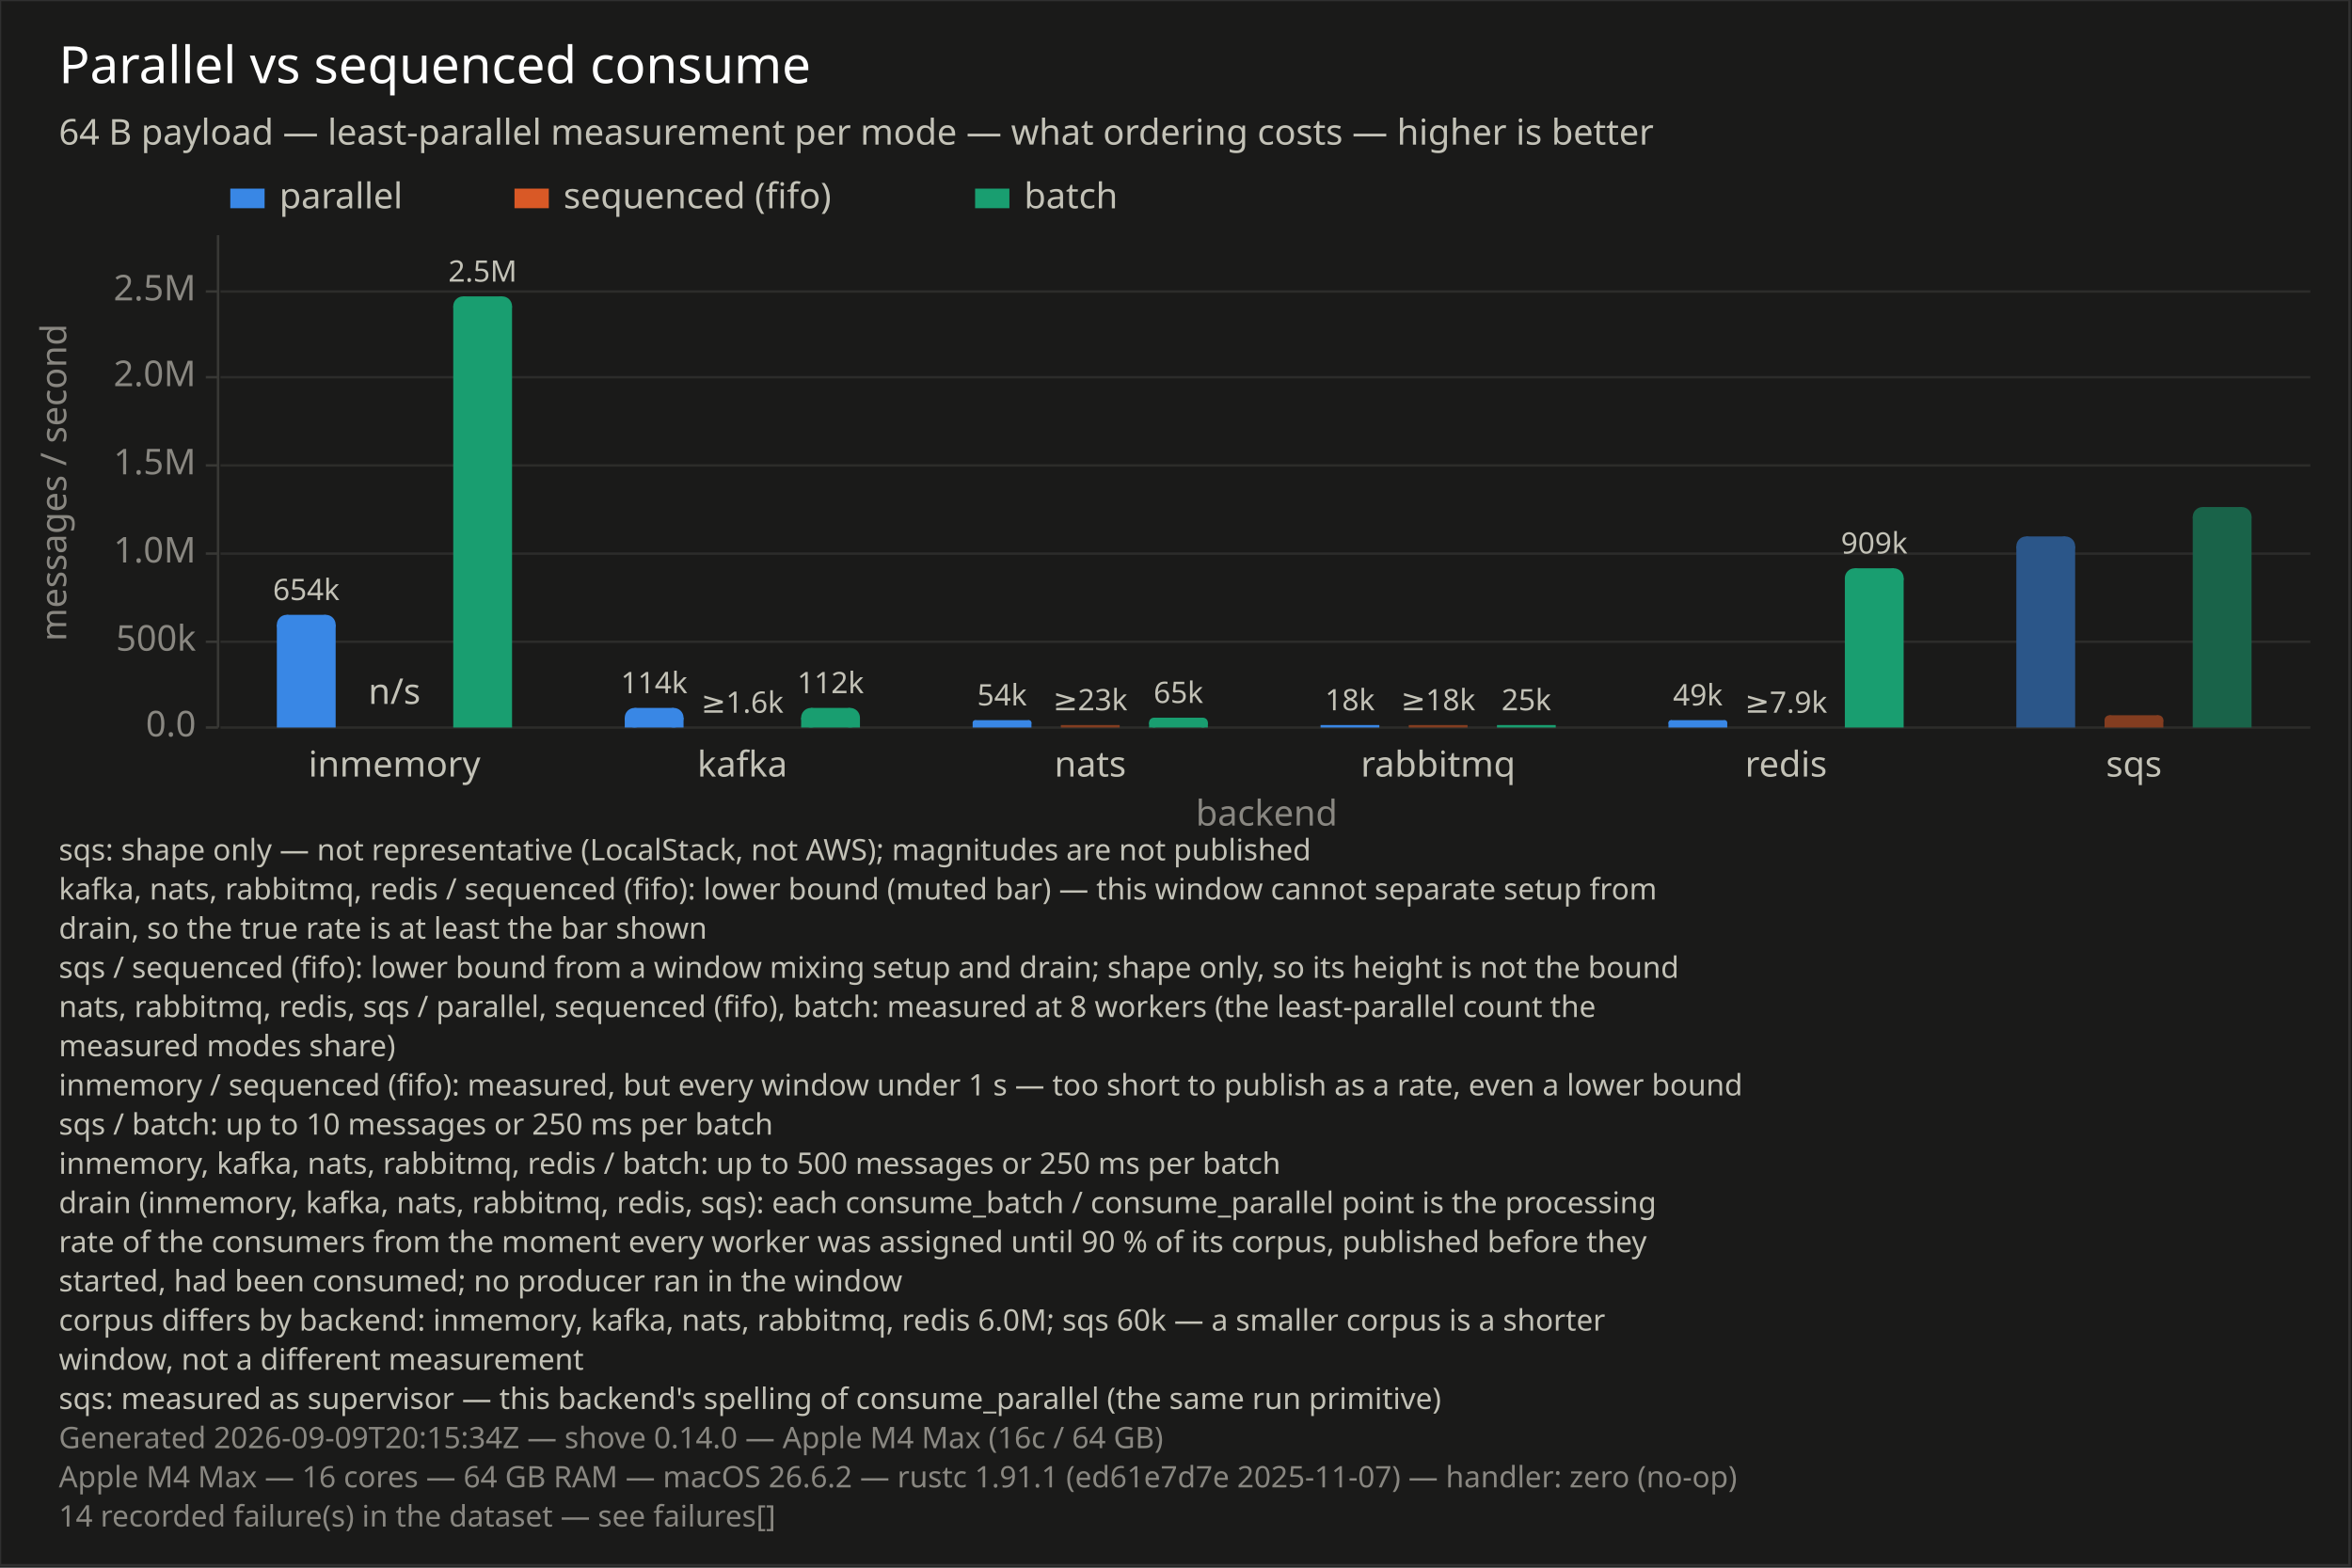
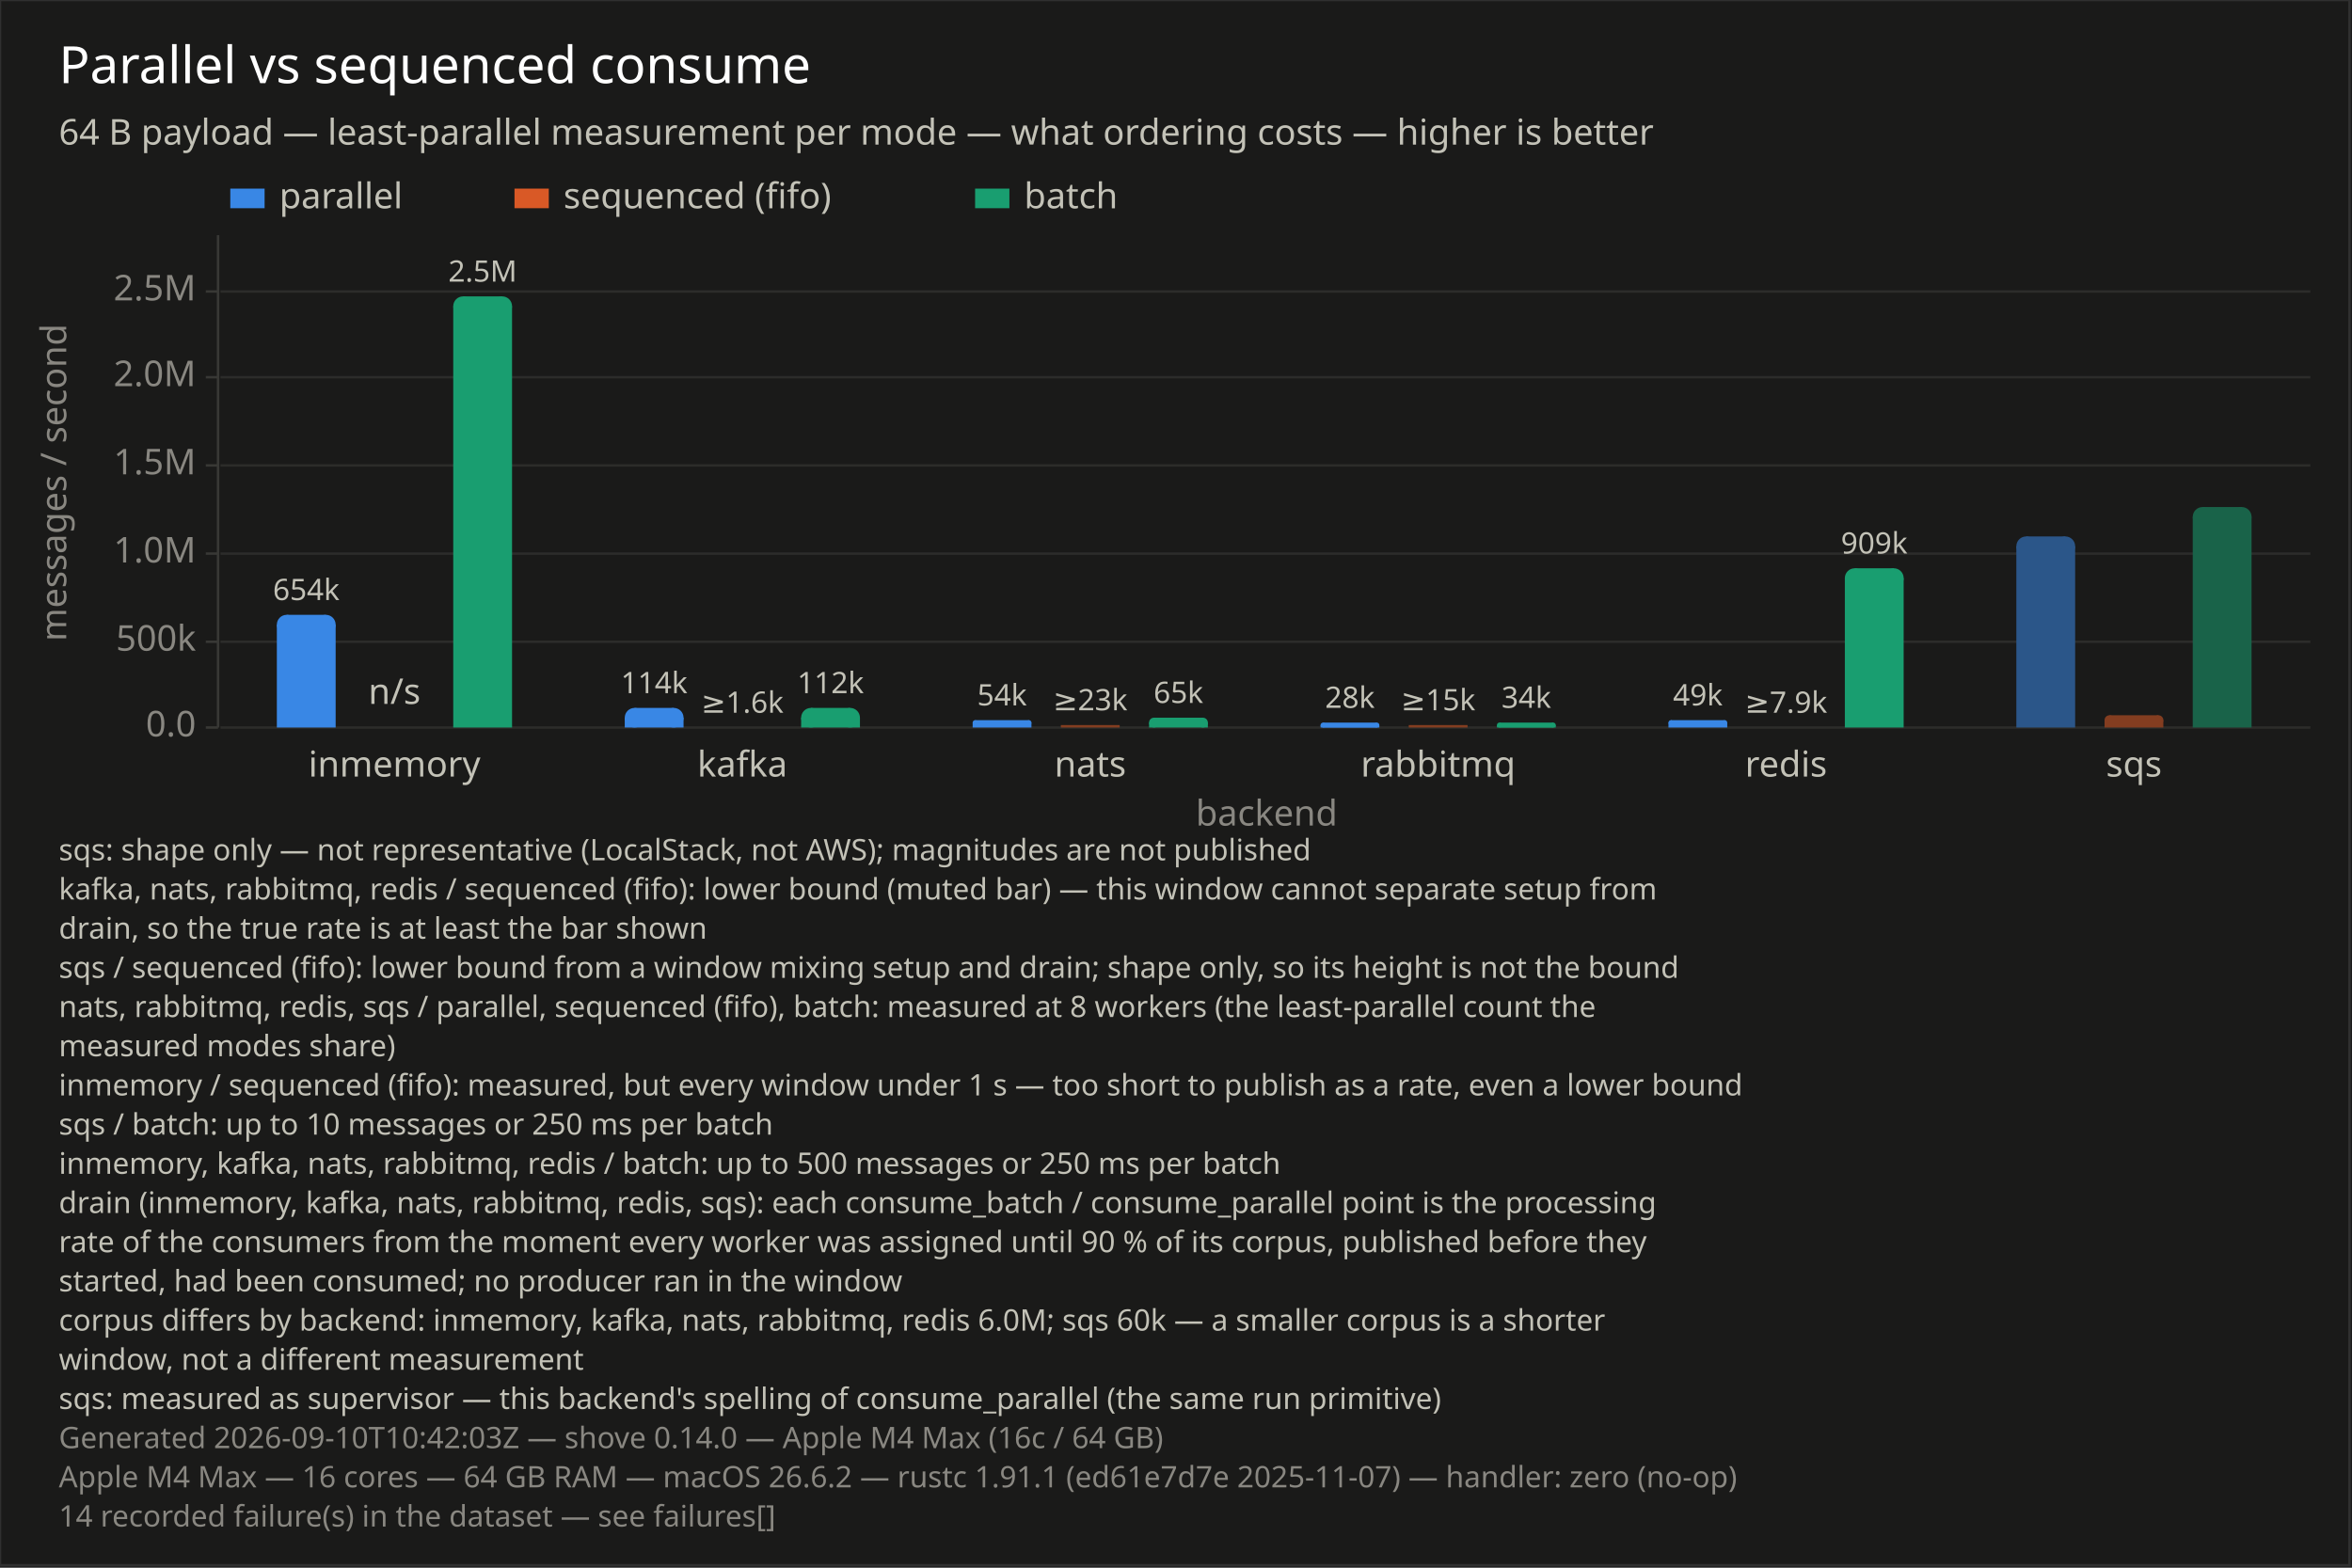
<svg xmlns="http://www.w3.org/2000/svg" width="960" height="640" viewBox="0 0 960 640">
  <rect x="0" y="0" width="960" height="640" opacity="1" fill="#1A1A19" stroke="none" />
  <rect x="0" y="0" width="959" height="639" opacity="0.1" fill="none" stroke="#FFFFFF" />
  <text x="24" y="18" dy="0.76em" text-anchor="start" font-family="sans-serif" font-size="20.968" opacity="1" fill="#FFFFFF">
Parallel vs sequenced consume
</text>
  <text x="24" y="48" dy="0.76em" text-anchor="start" font-family="sans-serif" font-size="14.516" opacity="1" fill="#C3C2B7">
64 B payload — least-parallel measurement per mode — what ordering costs — higher is better
</text>
  <text x="24" y="342" dy="0.76em" text-anchor="start" font-family="sans-serif" font-size="12.097" opacity="1" fill="#C3C2B7">
sqs: shape only — not representative (LocalStack, not AWS); magnitudes are not published
</text>
  <text x="24" y="358" dy="0.76em" text-anchor="start" font-family="sans-serif" font-size="12.097" opacity="1" fill="#C3C2B7">
kafka, nats, rabbitmq, redis / sequenced (fifo): lower bound (muted bar) — this window cannot separate setup from
</text>
  <text x="24" y="374" dy="0.76em" text-anchor="start" font-family="sans-serif" font-size="12.097" opacity="1" fill="#C3C2B7">
drain, so the true rate is at least the bar shown
</text>
  <text x="24" y="390" dy="0.76em" text-anchor="start" font-family="sans-serif" font-size="12.097" opacity="1" fill="#C3C2B7">
sqs / sequenced (fifo): lower bound from a window mixing setup and drain; shape only, so its height is not the bound
</text>
  <text x="24" y="406" dy="0.76em" text-anchor="start" font-family="sans-serif" font-size="12.097" opacity="1" fill="#C3C2B7">
nats, rabbitmq, redis, sqs / parallel, sequenced (fifo), batch: measured at 8 workers (the least-parallel count the
</text>
  <text x="24" y="422" dy="0.76em" text-anchor="start" font-family="sans-serif" font-size="12.097" opacity="1" fill="#C3C2B7">
measured modes share)
</text>
  <text x="24" y="438" dy="0.76em" text-anchor="start" font-family="sans-serif" font-size="12.097" opacity="1" fill="#C3C2B7">
inmemory / sequenced (fifo): measured, but every window under 1 s — too short to publish as a rate, even a lower bound
</text>
  <text x="24" y="454" dy="0.76em" text-anchor="start" font-family="sans-serif" font-size="12.097" opacity="1" fill="#C3C2B7">
sqs / batch: up to 10 messages or 250 ms per batch
</text>
  <text x="24" y="470" dy="0.76em" text-anchor="start" font-family="sans-serif" font-size="12.097" opacity="1" fill="#C3C2B7">
inmemory, kafka, nats, rabbitmq, redis / batch: up to 500 messages or 250 ms per batch
</text>
  <text x="24" y="486" dy="0.76em" text-anchor="start" font-family="sans-serif" font-size="12.097" opacity="1" fill="#C3C2B7">
drain (inmemory, kafka, nats, rabbitmq, redis, sqs): each consume_batch / consume_parallel point is the processing
</text>
  <text x="24" y="502" dy="0.76em" text-anchor="start" font-family="sans-serif" font-size="12.097" opacity="1" fill="#C3C2B7">
rate of the consumers from the moment every worker was assigned until 90 % of its corpus, published before they
</text>
  <text x="24" y="518" dy="0.76em" text-anchor="start" font-family="sans-serif" font-size="12.097" opacity="1" fill="#C3C2B7">
started, had been consumed; no producer ran in the window
</text>
  <text x="24" y="534" dy="0.76em" text-anchor="start" font-family="sans-serif" font-size="12.097" opacity="1" fill="#C3C2B7">
corpus differs by backend: inmemory, kafka, nats, rabbitmq, redis 6.0M; sqs 60k — a smaller corpus is a shorter
</text>
  <text x="24" y="550" dy="0.76em" text-anchor="start" font-family="sans-serif" font-size="12.097" opacity="1" fill="#C3C2B7">
window, not a different measurement
</text>
  <text x="24" y="566" dy="0.76em" text-anchor="start" font-family="sans-serif" font-size="12.097" opacity="1" fill="#C3C2B7">
sqs: measured as supervisor — this backend's spelling of consume_parallel (the same run primitive)
</text>
  <text x="24" y="582" dy="0.76em" text-anchor="start" font-family="sans-serif" font-size="12.097" opacity="1" fill="#898781">
- Generated 2026-09-09T20:15:34Z — shove 0.14.0 — Apple M4 Max (16c / 64 GB)
+ Generated 2026-09-10T10:42:03Z — shove 0.14.0 — Apple M4 Max (16c / 64 GB)
</text>
  <text x="24" y="598" dy="0.76em" text-anchor="start" font-family="sans-serif" font-size="12.097" opacity="1" fill="#898781">
Apple M4 Max — 16 cores — 64 GB RAM — macOS 26.6.2 — rustc 1.91.1 (ed61e7d7e 2025-11-07) — handler: zero (no-op)
</text>
  <text x="24" y="614" dy="0.76em" text-anchor="start" font-family="sans-serif" font-size="12.097" opacity="1" fill="#898781">
14 recorded failure(s) in the dataset — see failures[]
</text>
  <text x="16" y="197" dy="0.76em" text-anchor="middle" font-family="sans-serif" font-size="14.516" opacity="1" fill="#898781" transform="rotate(270, 16, 197)">
messages / second
</text>
  <line opacity="1" stroke="#2C2C2A" stroke-width="1" x1="90" y1="297" x2="943" y2="297" />
  <line opacity="1" stroke="#2C2C2A" stroke-width="1" x1="90" y1="262" x2="943" y2="262" />
  <line opacity="1" stroke="#2C2C2A" stroke-width="1" x1="90" y1="226" x2="943" y2="226" />
  <line opacity="1" stroke="#2C2C2A" stroke-width="1" x1="90" y1="190" x2="943" y2="190" />
  <line opacity="1" stroke="#2C2C2A" stroke-width="1" x1="90" y1="154" x2="943" y2="154" />
  <line opacity="1" stroke="#2C2C2A" stroke-width="1" x1="90" y1="119" x2="943" y2="119" />
  <polyline fill="none" opacity="1" stroke="#383835" stroke-width="1" points="89,96 89,297 " />
  <text x="80" y="297" dy="0.5ex" text-anchor="end" font-family="sans-serif" font-size="14.516" opacity="1" fill="#898781">
0.0
</text>
  <polyline fill="none" opacity="1" stroke="#383835" stroke-width="1" points="84,297 89,297 " />
  <text x="80" y="262" dy="0.5ex" text-anchor="end" font-family="sans-serif" font-size="14.516" opacity="1" fill="#898781">
500k
</text>
  <polyline fill="none" opacity="1" stroke="#383835" stroke-width="1" points="84,262 89,262 " />
  <text x="80" y="226" dy="0.5ex" text-anchor="end" font-family="sans-serif" font-size="14.516" opacity="1" fill="#898781">
1.0M
</text>
  <polyline fill="none" opacity="1" stroke="#383835" stroke-width="1" points="84,226 89,226 " />
  <text x="80" y="190" dy="0.5ex" text-anchor="end" font-family="sans-serif" font-size="14.516" opacity="1" fill="#898781">
1.5M
</text>
  <polyline fill="none" opacity="1" stroke="#383835" stroke-width="1" points="84,190 89,190 " />
  <text x="80" y="154" dy="0.5ex" text-anchor="end" font-family="sans-serif" font-size="14.516" opacity="1" fill="#898781">
2.0M
</text>
  <polyline fill="none" opacity="1" stroke="#383835" stroke-width="1" points="84,154 89,154 " />
  <text x="80" y="119" dy="0.5ex" text-anchor="end" font-family="sans-serif" font-size="14.516" opacity="1" fill="#898781">
2.5M
</text>
  <polyline fill="none" opacity="1" stroke="#383835" stroke-width="1" points="84,119 89,119 " />
  <rect x="113" y="255" width="24" height="42" opacity="1" fill="#3987E5" stroke="none" />
  <rect x="117" y="251" width="16" height="5" opacity="1" fill="#3987E5" stroke="none" />
  <circle cx="117" cy="255" r="4" opacity="1" fill="#3987E5" stroke="none" stroke-width="0" />
  <circle cx="133" cy="255" r="4" opacity="1" fill="#3987E5" stroke="none" stroke-width="0" />
  <text x="125" y="248" dy="-0.5ex" text-anchor="middle" font-family="sans-serif" font-size="12.097" opacity="1" fill="#C3C2B7">
654k
</text>
  <text x="161" y="291" dy="-0.5ex" text-anchor="middle" font-family="sans-serif" font-size="14.516" opacity="1" fill="#C3C2B7">
n/s
</text>
  <rect x="185" y="125" width="24" height="172" opacity="1" fill="#199E70" stroke="none" />
  <rect x="189" y="121" width="16" height="5" opacity="1" fill="#199E70" stroke="none" />
  <circle cx="189" cy="125" r="4" opacity="1" fill="#199E70" stroke="none" stroke-width="0" />
  <circle cx="205" cy="125" r="4" opacity="1" fill="#199E70" stroke="none" stroke-width="0" />
  <text x="197" y="118" dy="-0.5ex" text-anchor="middle" font-family="sans-serif" font-size="12.097" opacity="1" fill="#C3C2B7">
2.5M
</text>
  <rect x="255" y="293" width="24" height="4" opacity="1" fill="#3987E5" stroke="none" />
  <rect x="259" y="289" width="16" height="5" opacity="1" fill="#3987E5" stroke="none" />
  <circle cx="259" cy="293" r="4" opacity="1" fill="#3987E5" stroke="none" stroke-width="0" />
  <circle cx="275" cy="293" r="4" opacity="1" fill="#3987E5" stroke="none" stroke-width="0" />
  <text x="267" y="286" dy="-0.5ex" text-anchor="middle" font-family="sans-serif" font-size="12.097" opacity="1" fill="#C3C2B7">
114k
</text>
  <text x="303" y="294" dy="-0.5ex" text-anchor="middle" font-family="sans-serif" font-size="12.097" opacity="1" fill="#C3C2B7">
≥1.6k
</text>
  <rect x="327" y="293" width="24" height="4" opacity="1" fill="#199E70" stroke="none" />
  <rect x="331" y="289" width="16" height="5" opacity="1" fill="#199E70" stroke="none" />
  <circle cx="331" cy="293" r="4" opacity="1" fill="#199E70" stroke="none" stroke-width="0" />
  <circle cx="347" cy="293" r="4" opacity="1" fill="#199E70" stroke="none" stroke-width="0" />
  <text x="339" y="286" dy="-0.5ex" text-anchor="middle" font-family="sans-serif" font-size="12.097" opacity="1" fill="#C3C2B7">
112k
</text>
  <rect x="397" y="295" width="24" height="2" opacity="1" fill="#3987E5" stroke="none" />
  <rect x="398" y="294" width="22" height="2" opacity="1" fill="#3987E5" stroke="none" />
  <circle cx="398" cy="295" r="1" opacity="1" fill="#3987E5" stroke="none" stroke-width="0" />
  <circle cx="420" cy="295" r="1" opacity="1" fill="#3987E5" stroke="none" stroke-width="0" />
  <text x="409" y="291" dy="-0.5ex" text-anchor="middle" font-family="sans-serif" font-size="12.097" opacity="1" fill="#C3C2B7">
54k
</text>
  <rect x="433" y="296" width="24" height="1" opacity="1" fill="#833D20" stroke="none" />
  <text x="445" y="293" dy="-0.5ex" text-anchor="middle" font-family="sans-serif" font-size="12.097" opacity="1" fill="#C3C2B7">
≥23k
</text>
  <rect x="469" y="295" width="24" height="2" opacity="1" fill="#199E70" stroke="none" />
  <rect x="471" y="293" width="20" height="3" opacity="1" fill="#199E70" stroke="none" />
  <circle cx="471" cy="295" r="2" opacity="1" fill="#199E70" stroke="none" stroke-width="0" />
  <circle cx="491" cy="295" r="2" opacity="1" fill="#199E70" stroke="none" stroke-width="0" />
  <text x="481" y="290" dy="-0.5ex" text-anchor="middle" font-family="sans-serif" font-size="12.097" opacity="1" fill="#C3C2B7">
65k
</text>
  <rect x="539" y="296" width="24" height="1" opacity="1" fill="#3987E5" stroke="none" />
-   <text x="551" y="293" dy="-0.5ex" text-anchor="middle" font-family="sans-serif" font-size="12.097" opacity="1" fill="#C3C2B7">
- 18k
+   <rect x="540" y="295" width="22" height="2" opacity="1" fill="#3987E5" stroke="none" />
+   <circle cx="540" cy="296" r="1" opacity="1" fill="#3987E5" stroke="none" stroke-width="0" />
+   <circle cx="562" cy="296" r="1" opacity="1" fill="#3987E5" stroke="none" stroke-width="0" />
+   <text x="551" y="292" dy="-0.5ex" text-anchor="middle" font-family="sans-serif" font-size="12.097" opacity="1" fill="#C3C2B7">
+ 28k
</text>
  <rect x="575" y="296" width="24" height="1" opacity="1" fill="#833D20" stroke="none" />
  <text x="587" y="293" dy="-0.5ex" text-anchor="middle" font-family="sans-serif" font-size="12.097" opacity="1" fill="#C3C2B7">
- ≥18k
+ ≥15k
</text>
  <rect x="611" y="296" width="24" height="1" opacity="1" fill="#199E70" stroke="none" />
-   <text x="623" y="293" dy="-0.5ex" text-anchor="middle" font-family="sans-serif" font-size="12.097" opacity="1" fill="#C3C2B7">
- 25k
+   <rect x="612" y="295" width="22" height="2" opacity="1" fill="#199E70" stroke="none" />
+   <circle cx="612" cy="296" r="1" opacity="1" fill="#199E70" stroke="none" stroke-width="0" />
+   <circle cx="634" cy="296" r="1" opacity="1" fill="#199E70" stroke="none" stroke-width="0" />
+   <text x="623" y="292" dy="-0.5ex" text-anchor="middle" font-family="sans-serif" font-size="12.097" opacity="1" fill="#C3C2B7">
+ 34k
</text>
  <rect x="681" y="295" width="24" height="2" opacity="1" fill="#3987E5" stroke="none" />
  <rect x="682" y="294" width="22" height="2" opacity="1" fill="#3987E5" stroke="none" />
  <circle cx="682" cy="295" r="1" opacity="1" fill="#3987E5" stroke="none" stroke-width="0" />
  <circle cx="704" cy="295" r="1" opacity="1" fill="#3987E5" stroke="none" stroke-width="0" />
  <text x="693" y="291" dy="-0.5ex" text-anchor="middle" font-family="sans-serif" font-size="12.097" opacity="1" fill="#C3C2B7">
49k
</text>
  <text x="729" y="294" dy="-0.5ex" text-anchor="middle" font-family="sans-serif" font-size="12.097" opacity="1" fill="#C3C2B7">
≥7.9k
</text>
  <rect x="753" y="236" width="24" height="61" opacity="1" fill="#199E70" stroke="none" />
  <rect x="757" y="232" width="16" height="5" opacity="1" fill="#199E70" stroke="none" />
  <circle cx="757" cy="236" r="4" opacity="1" fill="#199E70" stroke="none" stroke-width="0" />
  <circle cx="773" cy="236" r="4" opacity="1" fill="#199E70" stroke="none" stroke-width="0" />
  <text x="765" y="229" dy="-0.5ex" text-anchor="middle" font-family="sans-serif" font-size="12.097" opacity="1" fill="#C3C2B7">
909k
</text>
  <rect x="823" y="223" width="24" height="74" opacity="1" fill="#2B5689" stroke="none" />
  <rect x="827" y="219" width="16" height="5" opacity="1" fill="#2B5689" stroke="none" />
  <circle cx="827" cy="223" r="4" opacity="1" fill="#2B5689" stroke="none" stroke-width="0" />
  <circle cx="843" cy="223" r="4" opacity="1" fill="#2B5689" stroke="none" stroke-width="0" />
  <rect x="859" y="294" width="24" height="3" opacity="1" fill="#833D20" stroke="none" />
  <rect x="861" y="292" width="20" height="3" opacity="1" fill="#833D20" stroke="none" />
  <circle cx="861" cy="294" r="2" opacity="1" fill="#833D20" stroke="none" stroke-width="0" />
  <circle cx="881" cy="294" r="2" opacity="1" fill="#833D20" stroke="none" stroke-width="0" />
  <rect x="895" y="211" width="24" height="86" opacity="1" fill="#196349" stroke="none" />
  <rect x="899" y="207" width="16" height="5" opacity="1" fill="#196349" stroke="none" />
  <circle cx="899" cy="211" r="4" opacity="1" fill="#196349" stroke="none" stroke-width="0" />
  <circle cx="915" cy="211" r="4" opacity="1" fill="#196349" stroke="none" stroke-width="0" />
  <text x="161" y="306" dy="0.76em" text-anchor="middle" font-family="sans-serif" font-size="14.516" opacity="1" fill="#C3C2B7">
inmemory
</text>
  <text x="303" y="306" dy="0.76em" text-anchor="middle" font-family="sans-serif" font-size="14.516" opacity="1" fill="#C3C2B7">
kafka
</text>
  <text x="445" y="306" dy="0.76em" text-anchor="middle" font-family="sans-serif" font-size="14.516" opacity="1" fill="#C3C2B7">
nats
</text>
  <text x="587" y="306" dy="0.76em" text-anchor="middle" font-family="sans-serif" font-size="14.516" opacity="1" fill="#C3C2B7">
rabbitmq
</text>
  <text x="729" y="306" dy="0.76em" text-anchor="middle" font-family="sans-serif" font-size="14.516" opacity="1" fill="#C3C2B7">
redis
</text>
  <text x="871" y="306" dy="0.76em" text-anchor="middle" font-family="sans-serif" font-size="14.516" opacity="1" fill="#C3C2B7">
sqs
</text>
  <text x="517" y="326" dy="0.76em" text-anchor="middle" font-family="sans-serif" font-size="14.516" opacity="1" fill="#898781">
backend
</text>
  <rect x="94" y="77" width="14" height="8" opacity="1" fill="#3987E5" stroke="none" />
  <text x="114" y="74" dy="0.76em" text-anchor="start" font-family="sans-serif" font-size="14.516" opacity="1" fill="#C3C2B7">
parallel
</text>
  <rect x="210" y="77" width="14" height="8" opacity="1" fill="#D95926" stroke="none" />
  <text x="230" y="74" dy="0.76em" text-anchor="start" font-family="sans-serif" font-size="14.516" opacity="1" fill="#C3C2B7">
sequenced (fifo)
</text>
  <rect x="398" y="77" width="14" height="8" opacity="1" fill="#199E70" stroke="none" />
  <text x="418" y="74" dy="0.76em" text-anchor="start" font-family="sans-serif" font-size="14.516" opacity="1" fill="#C3C2B7">
batch
</text>
</svg>
